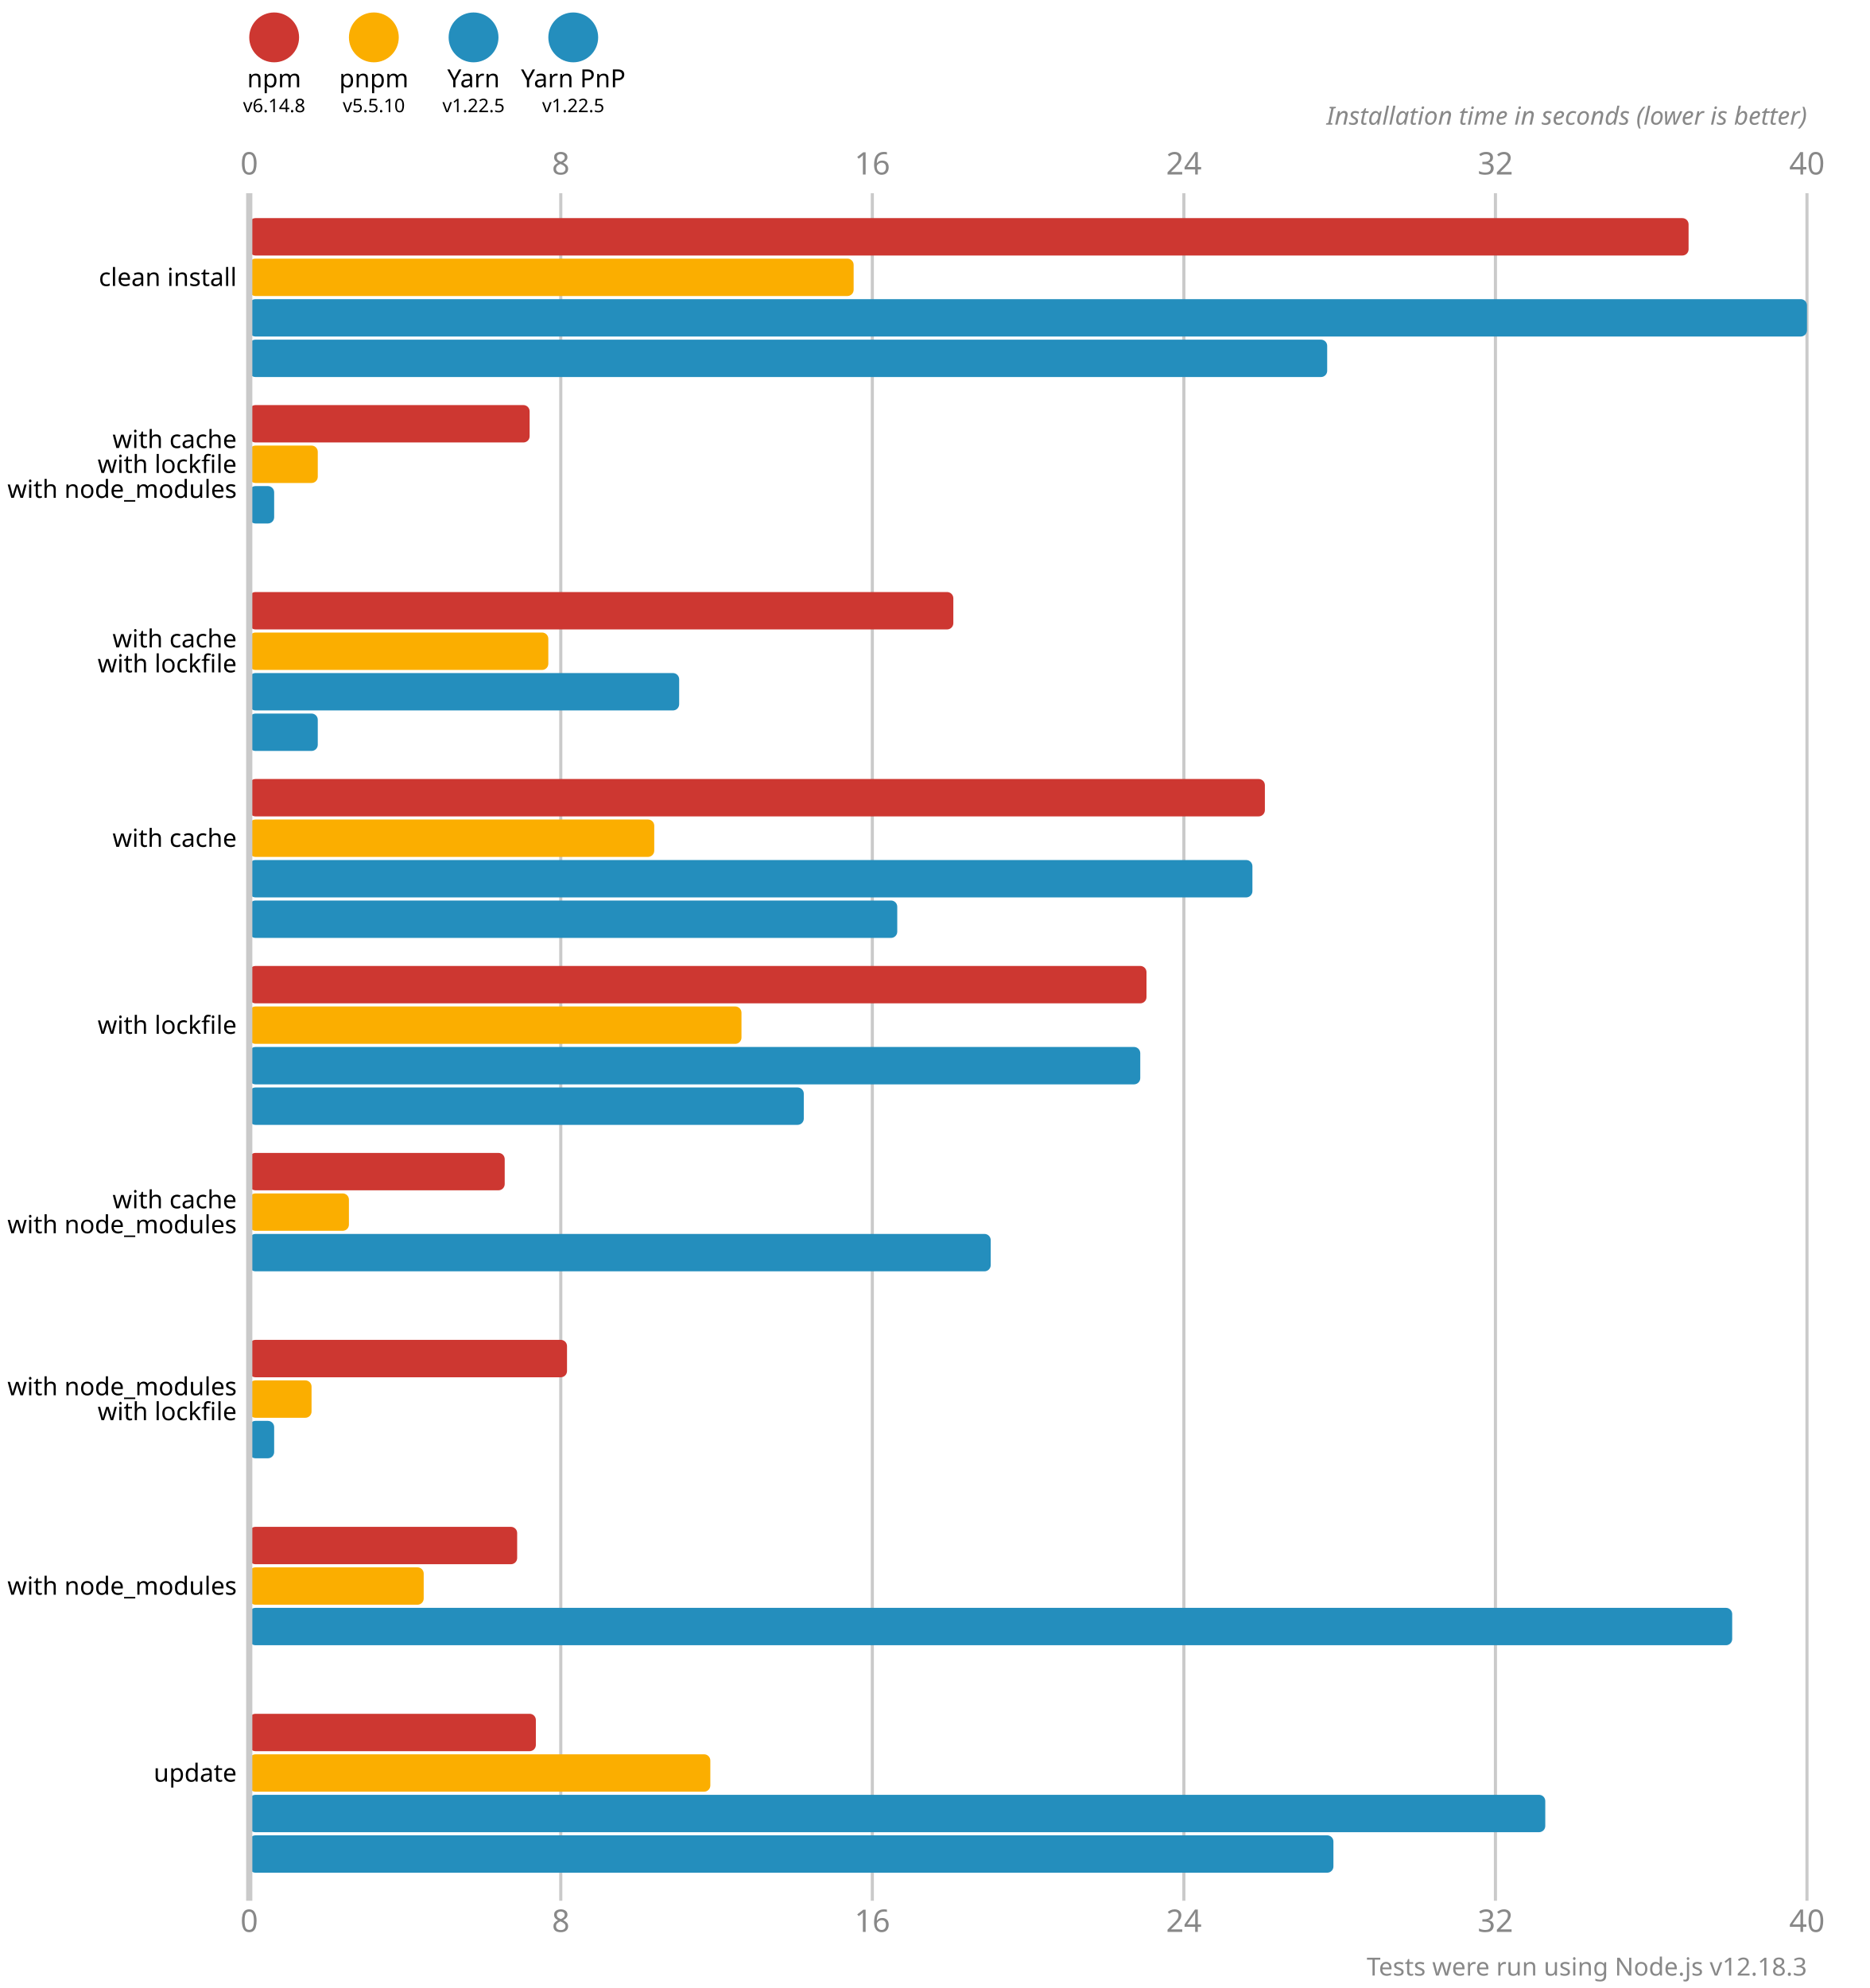
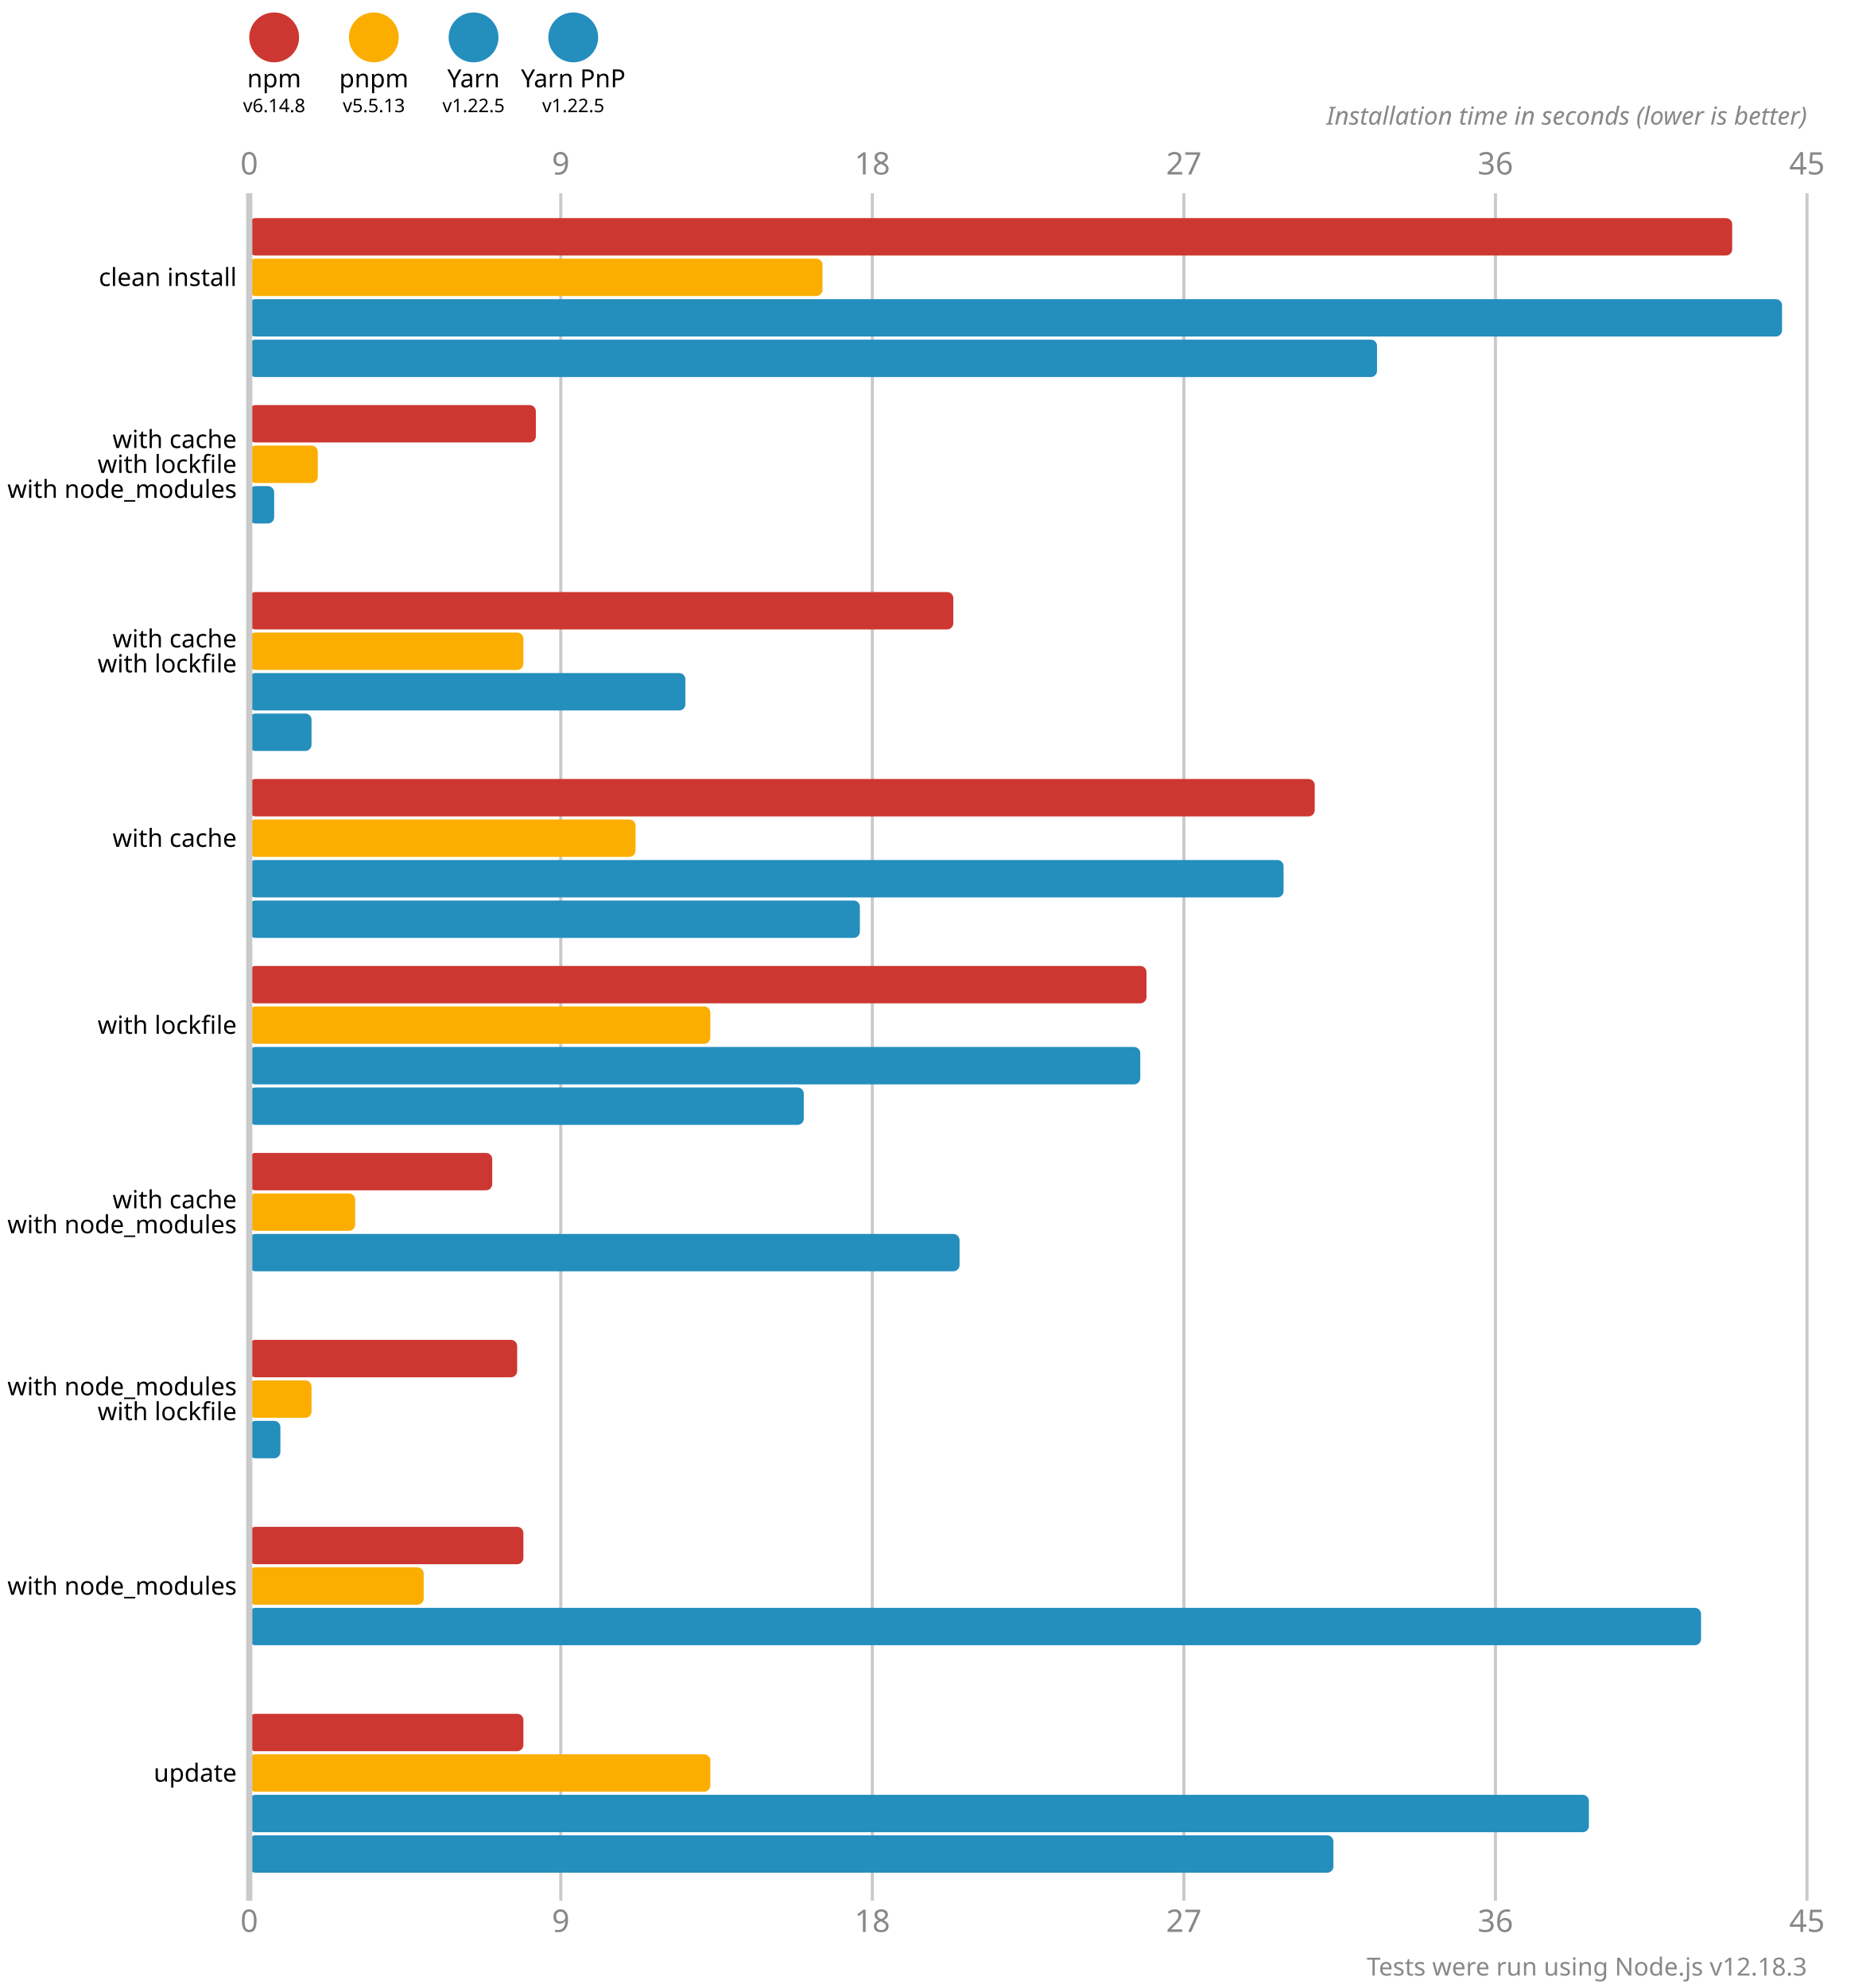
<svg xmlns="http://www.w3.org/2000/svg" version="1.1" viewBox="0 0 300 319">
  <style>
    .font { font-family: sans-serif; }
    .s3 { font-size: 3px; }
    .s4 { font-size: 4px; }
    .s5 { font-size: 5px; }
    .line { stroke: #cacaca; }
    .width { stroke-width: 0.5; }
    .text { fill: #888; }
  </style>
  <circle cx="44" cy="6" r="4" fill="#cd3731" />
  <text x="44" y="14" class="font s4" text-anchor="middle">npm</text>
  <text x="44" y="18" class="font s3" text-anchor="middle">v6.14.8</text>
  <circle cx="60" cy="6" r="4" fill="#fbae00" />
  <text x="60" y="14" class="font s4" text-anchor="middle">pnpm</text>
-   <text x="60" y="18" class="font s3" text-anchor="middle">v5.5.10</text>
+   <text x="60" y="18" class="font s3" text-anchor="middle">v5.5.13</text>
  <circle cx="76" cy="6" r="4" fill="#248ebd" />
  <text x="76" y="14" class="font s4" text-anchor="middle">Yarn</text>
  <text x="76" y="18" class="font s3" text-anchor="middle">v1.22.5</text>
  <circle cx="92" cy="6" r="4" fill="#248ebd" />
  <text x="92" y="14" class="font s4" text-anchor="middle">Yarn PnP</text>
  <text x="92" y="18" class="font s3" text-anchor="middle">v1.22.5</text>
  <text x="40" y="28" class="font s5 text" text-anchor="middle">0</text>
  <text x="40" y="310" class="font s5 text" text-anchor="middle">0</text>
  <line x1="90" y1="31" x2="90" y2="305" class="line width" />
-   <text x="90" y="28" class="font s5 text" text-anchor="middle">8</text>
-   <text x="90" y="310" class="font s5 text" text-anchor="middle">8</text>
+   <text x="90" y="28" class="font s5 text" text-anchor="middle">9</text>
+   <text x="90" y="310" class="font s5 text" text-anchor="middle">9</text>
  <line x1="140" y1="31" x2="140" y2="305" class="line width" />
-   <text x="140" y="28" class="font s5 text" text-anchor="middle">16</text>
-   <text x="140" y="310" class="font s5 text" text-anchor="middle">16</text>
+   <text x="140" y="28" class="font s5 text" text-anchor="middle">18</text>
+   <text x="140" y="310" class="font s5 text" text-anchor="middle">18</text>
  <line x1="190" y1="31" x2="190" y2="305" class="line width" />
-   <text x="190" y="28" class="font s5 text" text-anchor="middle">24</text>
-   <text x="190" y="310" class="font s5 text" text-anchor="middle">24</text>
+   <text x="190" y="28" class="font s5 text" text-anchor="middle">27</text>
+   <text x="190" y="310" class="font s5 text" text-anchor="middle">27</text>
  <line x1="240" y1="31" x2="240" y2="305" class="line width" />
-   <text x="240" y="28" class="font s5 text" text-anchor="middle">32</text>
-   <text x="240" y="310" class="font s5 text" text-anchor="middle">32</text>
+   <text x="240" y="28" class="font s5 text" text-anchor="middle">36</text>
+   <text x="240" y="310" class="font s5 text" text-anchor="middle">36</text>
  <line x1="290" y1="31" x2="290" y2="305" class="line width" />
-   <text x="290" y="28" class="font s5 text" text-anchor="middle">40</text>
-   <text x="290" y="310" class="font s5 text" text-anchor="middle">40</text>
+   <text x="290" y="28" class="font s5 text" text-anchor="middle">45</text>
+   <text x="290" y="310" class="font s5 text" text-anchor="middle">45</text>
  <text x="290" y="20" class="font s4 text" font-style="italic" text-anchor="end">Installation time in seconds (lower is better)</text>
-   <rect x="40" y="35" width="231" height="6" fill="#cd3731" rx="1" ry="1" />
-   <rect x="40" y="41.5" width="97" height="6" fill="#fbae00" rx="1" ry="1" />
-   <rect x="40" y="48" width="250" height="6" fill="#248ebd" rx="1" ry="1" />
-   <rect x="40" y="54.5" width="173" height="6" fill="#248ebd" rx="1" ry="1" />
-   <rect x="40" y="65" width="45" height="6" fill="#cd3731" rx="1" ry="1" />
+   <rect x="40" y="35" width="238" height="6" fill="#cd3731" rx="1" ry="1" />
+   <rect x="40" y="41.5" width="92" height="6" fill="#fbae00" rx="1" ry="1" />
+   <rect x="40" y="48" width="246" height="6" fill="#248ebd" rx="1" ry="1" />
+   <rect x="40" y="54.5" width="181" height="6" fill="#248ebd" rx="1" ry="1" />
+   <rect x="40" y="65" width="46" height="6" fill="#cd3731" rx="1" ry="1" />
  <rect x="40" y="71.5" width="11" height="6" fill="#fbae00" rx="1" ry="1" />
  <rect x="40" y="78" width="4" height="6" fill="#248ebd" rx="1" ry="1" />
  <rect x="40" y="84.5" width="0" height="6" fill="#248ebd" rx="1" ry="1" />
  <rect x="40" y="95" width="113" height="6" fill="#cd3731" rx="1" ry="1" />
-   <rect x="40" y="101.5" width="48" height="6" fill="#fbae00" rx="1" ry="1" />
-   <rect x="40" y="108" width="69" height="6" fill="#248ebd" rx="1" ry="1" />
-   <rect x="40" y="114.5" width="11" height="6" fill="#248ebd" rx="1" ry="1" />
-   <rect x="40" y="125" width="163" height="6" fill="#cd3731" rx="1" ry="1" />
-   <rect x="40" y="131.5" width="65" height="6" fill="#fbae00" rx="1" ry="1" />
-   <rect x="40" y="138" width="161" height="6" fill="#248ebd" rx="1" ry="1" />
-   <rect x="40" y="144.5" width="104" height="6" fill="#248ebd" rx="1" ry="1" />
+   <rect x="40" y="101.5" width="44" height="6" fill="#fbae00" rx="1" ry="1" />
+   <rect x="40" y="108" width="70" height="6" fill="#248ebd" rx="1" ry="1" />
+   <rect x="40" y="114.5" width="10" height="6" fill="#248ebd" rx="1" ry="1" />
+   <rect x="40" y="125" width="171" height="6" fill="#cd3731" rx="1" ry="1" />
+   <rect x="40" y="131.5" width="62" height="6" fill="#fbae00" rx="1" ry="1" />
+   <rect x="40" y="138" width="166" height="6" fill="#248ebd" rx="1" ry="1" />
+   <rect x="40" y="144.5" width="98" height="6" fill="#248ebd" rx="1" ry="1" />
  <rect x="40" y="155" width="144" height="6" fill="#cd3731" rx="1" ry="1" />
-   <rect x="40" y="161.5" width="79" height="6" fill="#fbae00" rx="1" ry="1" />
+   <rect x="40" y="161.5" width="74" height="6" fill="#fbae00" rx="1" ry="1" />
  <rect x="40" y="168" width="143" height="6" fill="#248ebd" rx="1" ry="1" />
  <rect x="40" y="174.5" width="89" height="6" fill="#248ebd" rx="1" ry="1" />
-   <rect x="40" y="185" width="41" height="6" fill="#cd3731" rx="1" ry="1" />
-   <rect x="40" y="191.5" width="16" height="6" fill="#fbae00" rx="1" ry="1" />
-   <rect x="40" y="198" width="119" height="6" fill="#248ebd" rx="1" ry="1" />
+   <rect x="40" y="185" width="39" height="6" fill="#cd3731" rx="1" ry="1" />
+   <rect x="40" y="191.5" width="17" height="6" fill="#fbae00" rx="1" ry="1" />
+   <rect x="40" y="198" width="114" height="6" fill="#248ebd" rx="1" ry="1" />
  <rect x="40" y="204.5" width="0" height="6" fill="#248ebd" rx="1" ry="1" />
-   <rect x="40" y="215" width="51" height="6" fill="#cd3731" rx="1" ry="1" />
+   <rect x="40" y="215" width="43" height="6" fill="#cd3731" rx="1" ry="1" />
  <rect x="40" y="221.5" width="10" height="6" fill="#fbae00" rx="1" ry="1" />
-   <rect x="40" y="228" width="4" height="6" fill="#248ebd" rx="1" ry="1" />
+   <rect x="40" y="228" width="5" height="6" fill="#248ebd" rx="1" ry="1" />
  <rect x="40" y="234.5" width="0" height="6" fill="#248ebd" rx="1" ry="1" />
-   <rect x="40" y="245" width="43" height="6" fill="#cd3731" rx="1" ry="1" />
+   <rect x="40" y="245" width="44" height="6" fill="#cd3731" rx="1" ry="1" />
  <rect x="40" y="251.5" width="28" height="6" fill="#fbae00" rx="1" ry="1" />
-   <rect x="40" y="258" width="238" height="6" fill="#248ebd" rx="1" ry="1" />
+   <rect x="40" y="258" width="233" height="6" fill="#248ebd" rx="1" ry="1" />
  <rect x="40" y="264.5" width="0" height="6" fill="#248ebd" rx="1" ry="1" />
-   <rect x="40" y="275" width="46" height="6" fill="#cd3731" rx="1" ry="1" />
+   <rect x="40" y="275" width="44" height="6" fill="#cd3731" rx="1" ry="1" />
  <rect x="40" y="281.5" width="74" height="6" fill="#fbae00" rx="1" ry="1" />
-   <rect x="40" y="288" width="208" height="6" fill="#248ebd" rx="1" ry="1" />
+   <rect x="40" y="288" width="215" height="6" fill="#248ebd" rx="1" ry="1" />
  <rect x="40" y="294.5" width="174" height="6" fill="#248ebd" rx="1" ry="1" />
  <line x1="40" y1="31" x2="40" y2="305" class="line" />
  <text x="38" y="44.5" class="font s4" dominant-baseline="middle" text-anchor="end">clean install</text>
  <text x="38" y="70.5" class="font s4" dominant-baseline="middle" text-anchor="end">with cache</text>
  <text x="38" y="74.5" class="font s4" dominant-baseline="middle" text-anchor="end">with lockfile</text>
  <text x="38" y="78.5" class="font s4" dominant-baseline="middle" text-anchor="end">with node_modules</text>
  <text x="38" y="102.5" class="font s4" dominant-baseline="middle" text-anchor="end">with cache</text>
  <text x="38" y="106.5" class="font s4" dominant-baseline="middle" text-anchor="end">with lockfile</text>
  <text x="38" y="134.5" class="font s4" dominant-baseline="middle" text-anchor="end">with cache</text>
  <text x="38" y="164.5" class="font s4" dominant-baseline="middle" text-anchor="end">with lockfile</text>
  <text x="38" y="192.5" class="font s4" dominant-baseline="middle" text-anchor="end">with cache</text>
  <text x="38" y="196.5" class="font s4" dominant-baseline="middle" text-anchor="end">with node_modules</text>
  <text x="38" y="222.5" class="font s4" dominant-baseline="middle" text-anchor="end">with node_modules</text>
  <text x="38" y="226.5" class="font s4" dominant-baseline="middle" text-anchor="end">with lockfile</text>
  <text x="38" y="254.5" class="font s4" dominant-baseline="middle" text-anchor="end">with node_modules</text>
  <text x="38" y="284.5" class="font s4" dominant-baseline="middle" text-anchor="end">update</text>
  <text x="290" y="317" class="font s4 text" text-anchor="end">Tests were run using Node.js v12.18.3</text>
</svg>
